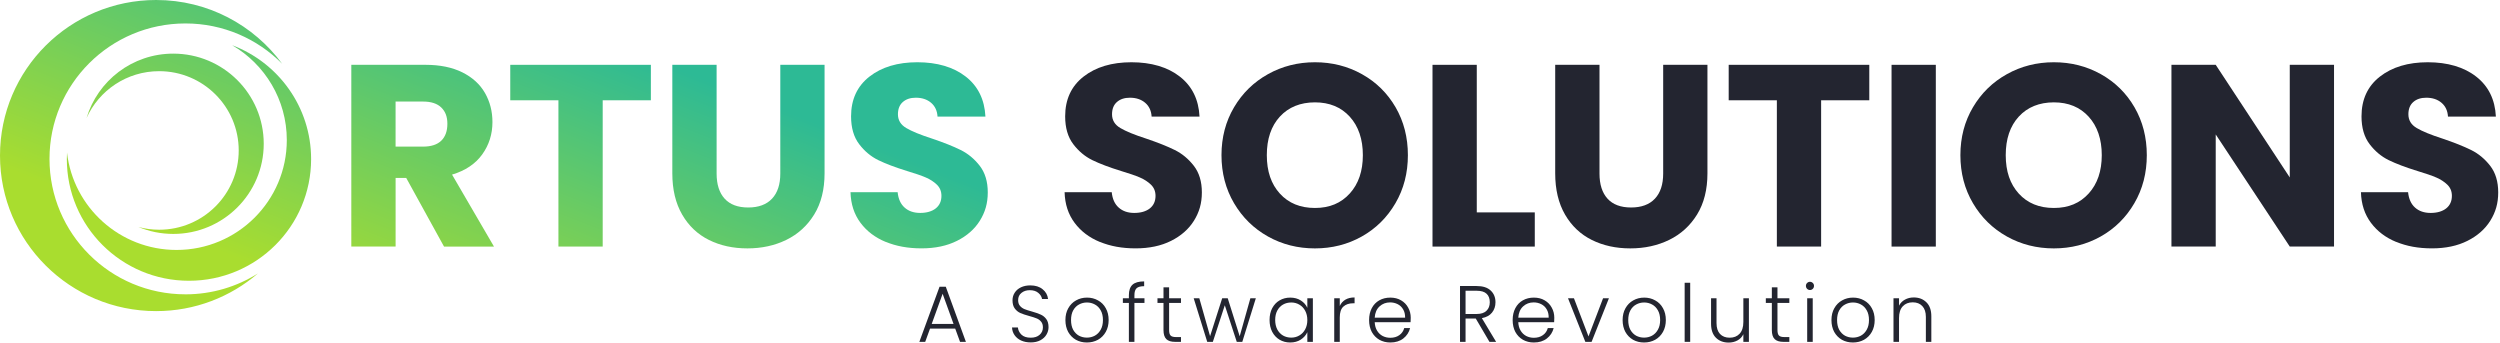
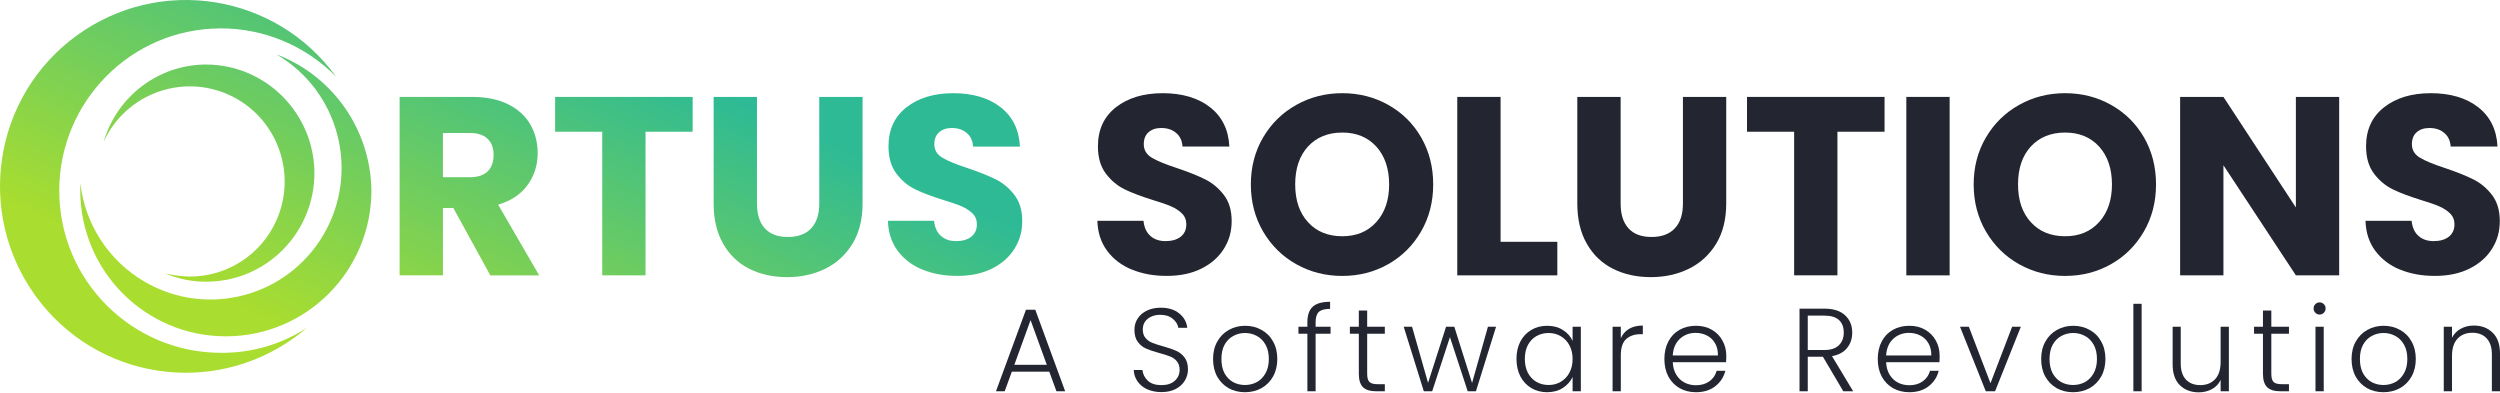
- <svg xmlns="http://www.w3.org/2000/svg" width="1299" height="178" viewBox="0 0 1299 178" fill="none">
-   <path d="M96.347 152.93C57.339 152.93 25.719 121.424 25.719 82.557C25.719 43.69 57.339 12.184 96.347 12.184C116.02 12.184 133.804 20.203 146.611 33.14C131.858 13.057 108.029 0 81.128 0C36.323 0 0 36.184 0 80.826C0 125.469 36.323 161.653 81.12 161.653C101.332 161.653 119.807 154.267 134.021 142.075C123.111 148.948 110.199 152.938 96.347 152.938" fill="url(#paint0_linear_751_3061)" />
-   <path d="M120.627 23.492C137.607 33.401 149.023 51.762 149.023 72.781C149.023 104.311 123.369 129.865 91.733 129.873C62.291 129.873 38.052 107.747 34.82 79.278C34.764 80.399 34.724 81.521 34.724 82.65C34.724 117.576 63.144 145.886 98.188 145.886C133.233 145.886 161.653 117.568 161.653 82.65C161.653 55.599 144.601 32.528 120.627 23.492Z" fill="url(#paint1_linear_751_3061)" />
-   <path d="M90.029 27.866C68.732 27.866 50.747 41.981 44.967 61.334C51.423 46.979 65.886 36.982 82.697 36.982C105.529 36.982 124.037 55.422 124.037 78.172C124.037 100.922 105.529 119.363 82.697 119.363C78.966 119.363 75.349 118.858 71.908 117.937C77.479 120.26 83.605 121.542 90.029 121.55C115.997 121.55 137.037 100.57 137.037 74.704C137.037 48.83 115.989 27.866 90.029 27.866Z" fill="url(#paint2_linear_751_3061)" />
-   <path d="M230.708 128.11L211.069 92.457H205.557V128.11H182.541V33.68H221.157C228.604 33.68 234.946 34.986 240.197 37.58C245.448 40.191 249.364 43.753 251.974 48.282C254.569 52.812 255.874 57.864 255.874 63.422C255.874 69.702 254.108 75.306 250.561 80.235C247.014 85.164 241.794 88.665 234.884 90.722L256.672 128.126H230.708V128.11ZM205.542 76.182H219.806C224.029 76.182 227.176 75.153 229.295 73.095C231.399 71.038 232.458 68.121 232.458 64.343C232.458 60.566 231.399 57.925 229.295 55.868C227.192 53.81 224.029 52.766 219.806 52.766H205.542V76.182Z" fill="url(#paint3_linear_751_3061)" />
-   <path d="M338.189 33.68V52.106H313.161V128.11H290.16V52.106H265.133V33.68H338.189Z" fill="url(#paint4_linear_751_3061)" />
-   <path d="M372.353 33.68V90.185C372.353 95.835 373.75 100.181 376.529 103.236C379.308 106.292 383.393 107.812 388.767 107.812C394.141 107.812 398.271 106.292 401.143 103.236C404.014 100.181 405.442 95.835 405.442 90.185V33.68H428.443V90.047C428.443 98.476 426.646 105.601 423.069 111.435C419.476 117.27 414.654 121.661 408.605 124.625C402.555 127.588 395.799 129.062 388.352 129.062C380.905 129.062 374.241 127.604 368.376 124.686C362.495 121.769 357.858 117.378 354.45 111.497C351.041 105.616 349.337 98.476 349.337 90.031V33.68H372.353Z" fill="url(#paint5_linear_751_3061)" />
-   <path d="M460.211 125.7C454.745 123.458 450.369 120.141 447.098 115.75C443.828 111.359 442.093 106.061 441.924 99.874H466.414C466.767 103.374 467.981 106.046 470.053 107.873C472.111 109.716 474.813 110.637 478.13 110.637C481.446 110.637 484.226 109.854 486.206 108.288C488.172 106.722 489.17 104.541 489.17 101.762C489.17 99.428 488.387 97.509 486.82 95.974C485.254 94.453 483.32 93.194 481.032 92.212C478.744 91.229 475.489 90.108 471.282 88.849C465.186 86.96 460.211 85.087 456.342 83.199C452.488 81.31 449.171 78.531 446.392 74.861C443.613 71.191 442.216 66.385 442.216 60.459C442.216 51.676 445.394 44.782 451.766 39.807C458.138 34.832 466.43 32.344 476.656 32.344C486.882 32.344 495.45 34.832 501.806 39.807C508.178 44.782 511.587 51.706 512.032 60.597H487.143C486.959 57.541 485.838 55.146 483.78 53.395C481.723 51.645 479.066 50.77 475.842 50.77C473.063 50.77 470.821 51.507 469.117 52.996C467.412 54.486 466.568 56.605 466.568 59.384C466.568 62.439 467.996 64.804 470.867 66.508C473.738 68.213 478.222 70.055 484.318 72.02C490.413 74.078 495.373 76.059 499.181 77.947C502.989 79.836 506.29 82.569 509.069 86.147C511.848 89.74 513.245 94.346 513.245 99.996C513.245 105.647 511.879 110.268 509.146 114.66C506.413 119.051 502.436 122.552 497.246 125.147C492.041 127.757 485.899 129.047 478.821 129.047C471.742 129.047 465.723 127.926 460.257 125.684L460.211 125.7Z" fill="url(#paint6_linear_751_3061)" />
-   <path d="M571.454 125.703C565.988 123.461 561.612 120.145 558.342 115.753C555.071 111.362 553.336 106.065 553.167 99.877H577.658C578.011 103.377 579.224 106.049 581.297 107.876C583.354 109.719 586.056 110.64 589.373 110.64C592.69 110.64 595.469 109.857 597.45 108.291C599.415 106.725 600.413 104.544 600.413 101.765C600.413 99.431 599.63 97.512 598.064 95.977C596.498 94.457 594.563 93.197 592.275 92.215C589.987 91.232 586.732 90.111 582.525 88.852C576.429 86.963 571.454 85.09 567.585 83.202C563.731 81.313 560.415 78.534 557.635 74.864C554.856 71.195 553.459 66.388 553.459 60.462C553.459 51.679 556.637 44.785 563.009 39.81C569.382 34.835 577.673 32.348 587.899 32.348C598.125 32.348 606.693 34.835 613.05 39.81C619.422 44.785 622.83 51.71 623.276 60.6H598.386C598.202 57.544 597.081 55.149 595.024 53.399C592.966 51.648 590.31 50.773 587.085 50.773C584.306 50.773 582.064 51.51 580.36 52.999C578.656 54.489 577.811 56.608 577.811 59.387C577.811 62.442 579.239 64.807 582.11 66.511C584.982 68.216 589.465 70.058 595.561 72.024C601.657 74.081 606.616 76.062 610.424 77.95C614.232 79.839 617.533 82.572 620.312 86.15C623.091 89.743 624.489 94.349 624.489 99.999C624.489 105.65 623.122 110.272 620.389 114.663C617.656 119.054 613.679 122.555 608.489 125.15C603.284 127.76 597.142 129.05 590.064 129.05C582.986 129.05 576.967 127.929 571.5 125.688L571.454 125.703Z" fill="#232530" />
-   <path d="M658.837 122.878C651.436 118.747 645.57 112.989 641.21 105.589C636.864 98.188 634.684 89.865 634.684 80.638C634.684 71.409 636.864 63.103 641.21 55.748C645.555 48.393 651.436 42.651 658.837 38.535C666.238 34.405 674.375 32.348 683.25 32.348C692.125 32.348 700.263 34.405 707.664 38.535C715.065 42.666 720.899 48.408 725.153 55.748C729.406 63.103 731.54 71.394 731.54 80.638C731.54 89.881 729.39 98.188 725.076 105.589C720.761 112.989 714.942 118.747 707.587 122.878C700.232 127.008 692.11 129.066 683.235 129.066C674.36 129.066 666.222 127.008 658.821 122.878H658.837ZM701.353 100.537C705.883 95.516 708.14 88.883 708.14 80.622C708.14 72.361 705.867 65.621 701.353 60.646C696.824 55.671 690.789 53.184 683.25 53.184C675.711 53.184 669.554 55.656 665.025 60.584C660.495 65.513 658.238 72.208 658.238 80.622C658.238 89.036 660.495 95.624 665.025 100.598C669.554 105.573 675.634 108.061 683.25 108.061C690.866 108.061 696.808 105.558 701.353 100.522V100.537Z" fill="#232530" />
-   <path d="M767.331 110.36H797.472V128.125H744.33V33.68H767.331V110.36Z" fill="#232530" />
-   <path d="M831.098 33.68V90.184C831.098 95.835 832.496 100.18 835.275 103.235C838.054 106.291 842.138 107.811 847.512 107.811C852.886 107.811 857.017 106.291 859.888 103.235C862.759 100.18 864.187 95.835 864.187 90.184V33.68H887.188V90.046C887.188 98.476 885.392 105.6 881.814 111.435C878.221 117.269 873.4 121.661 867.35 124.624C861.301 127.588 854.545 129.062 847.098 129.062C839.651 129.062 832.987 127.603 827.122 124.686C821.241 121.768 816.604 117.377 813.195 111.496C809.786 105.615 808.082 98.476 808.082 90.031V33.68H831.083H831.098Z" fill="#232530" />
-   <path d="M971.285 33.68V52.105H946.257V128.11H923.256V52.105H898.228V33.68H971.285Z" fill="#232530" />
-   <path d="M1005.85 33.68V128.125H982.847V33.68H1005.85Z" fill="#232530" />
-   <path d="M1042.78 122.878C1035.37 118.747 1029.51 112.989 1025.15 105.589C1020.8 98.188 1018.62 89.865 1018.62 80.638C1018.62 71.409 1020.8 63.103 1025.15 55.748C1029.49 48.393 1035.37 42.651 1042.78 38.535C1050.18 34.405 1058.31 32.348 1067.19 32.348C1076.06 32.348 1084.2 34.405 1091.6 38.535C1099 42.666 1104.84 48.408 1109.09 55.748C1113.34 63.103 1115.48 71.394 1115.48 80.638C1115.48 89.881 1113.33 98.188 1109.01 105.589C1104.7 112.989 1098.88 118.747 1091.53 122.878C1084.17 127.008 1076.05 129.066 1067.17 129.066C1058.3 129.066 1050.16 127.008 1042.76 122.878H1042.78ZM1085.29 100.537C1089.82 95.516 1092.08 88.883 1092.08 80.622C1092.08 72.361 1089.81 65.621 1085.29 60.646C1080.76 55.671 1074.73 53.184 1067.19 53.184C1059.65 53.184 1053.49 55.656 1048.96 60.584C1044.43 65.513 1042.18 72.208 1042.18 80.622C1042.18 89.036 1044.43 95.624 1048.96 100.598C1053.49 105.573 1059.57 108.061 1067.19 108.061C1074.8 108.061 1080.75 105.558 1085.29 100.522V100.537Z" fill="#232530" />
-   <path d="M1212.76 128.11H1189.76L1151.29 69.855V128.11H1128.28V33.68H1151.29L1189.76 92.196V33.68H1212.76V128.125V128.11Z" fill="#232530" />
-   <path d="M1245.04 125.703C1239.57 123.461 1235.2 120.145 1231.93 115.753C1228.66 111.362 1226.92 106.065 1226.75 99.877H1251.24C1251.6 103.377 1252.81 106.049 1254.88 107.876C1256.94 109.719 1259.64 110.64 1262.96 110.64C1266.27 110.64 1269.05 109.857 1271.03 108.291C1273 106.725 1274 104.544 1274 101.765C1274 99.431 1273.22 97.512 1271.65 95.977C1270.08 94.457 1268.15 93.197 1265.86 92.215C1263.57 91.232 1260.32 90.111 1256.11 88.852C1250.01 86.963 1245.04 85.09 1241.17 83.202C1237.32 81.313 1234 78.534 1231.22 74.864C1228.44 71.195 1227.04 66.388 1227.04 60.462C1227.04 51.679 1230.22 44.785 1236.59 39.81C1242.97 34.835 1251.26 32.348 1261.48 32.348C1271.71 32.348 1280.28 34.835 1286.63 39.81C1293.01 44.785 1296.42 51.71 1296.86 60.6H1271.97C1271.79 57.544 1270.67 55.149 1268.61 53.399C1266.55 51.648 1263.89 50.773 1260.67 50.773C1257.89 50.773 1255.65 51.51 1253.95 52.999C1252.24 54.489 1251.4 56.608 1251.4 59.387C1251.4 62.442 1252.82 64.807 1255.7 66.511C1258.57 68.216 1263.05 70.058 1269.15 72.024C1275.24 74.081 1280.2 76.062 1284.01 77.95C1287.82 79.839 1291.12 82.572 1293.9 86.15C1296.68 89.743 1298.07 94.349 1298.07 99.999C1298.07 105.65 1296.71 110.272 1293.97 114.663C1291.24 119.054 1287.26 122.555 1282.07 125.15C1276.87 127.76 1270.73 129.05 1263.65 129.05C1256.57 129.05 1250.55 127.929 1245.09 125.688L1245.04 125.703Z" fill="#232530" />
-   <path d="M496.328 170.739H483.247L480.738 177.627H477.694L488.184 148.995H491.433L501.882 177.627H498.838L496.328 170.739ZM495.465 168.332L489.788 152.647L484.111 168.332H495.465Z" fill="#232530" />
-   <path d="M535.562 177.918C533.67 177.918 531.997 177.586 530.544 176.922C529.118 176.258 527.993 175.331 527.17 174.141C526.348 172.952 525.909 171.624 525.854 170.158H528.898C529.035 171.569 529.652 172.814 530.749 173.892C531.846 174.944 533.451 175.469 535.562 175.469C537.509 175.469 539.045 174.971 540.169 173.975C541.321 172.952 541.897 171.666 541.897 170.116C541.897 168.872 541.582 167.876 540.951 167.129C540.32 166.354 539.539 165.787 538.606 165.427C537.674 165.04 536.385 164.625 534.74 164.182C532.82 163.657 531.298 163.145 530.173 162.647C529.049 162.149 528.089 161.375 527.294 160.323C526.499 159.272 526.101 157.847 526.101 156.049C526.101 154.555 526.485 153.228 527.253 152.066C528.021 150.876 529.104 149.949 530.502 149.286C531.901 148.622 533.505 148.29 535.315 148.29C537.976 148.29 540.115 148.954 541.733 150.281C543.378 151.582 544.324 153.269 544.571 155.344H541.445C541.253 154.154 540.608 153.103 539.511 152.19C538.414 151.25 536.933 150.779 535.069 150.779C533.341 150.779 531.901 151.25 530.749 152.19C529.598 153.103 529.022 154.362 529.022 155.966C529.022 157.184 529.337 158.166 529.968 158.913C530.598 159.659 531.38 160.227 532.312 160.614C533.272 161.001 534.561 161.416 536.179 161.859C538.044 162.384 539.552 162.91 540.704 163.436C541.856 163.934 542.83 164.708 543.625 165.759C544.42 166.811 544.818 168.221 544.818 169.992C544.818 171.347 544.461 172.634 543.748 173.851C543.035 175.068 541.979 176.05 540.581 176.797C539.182 177.544 537.509 177.918 535.562 177.918Z" fill="#232530" />
-   <path d="M564.739 177.959C562.627 177.959 560.721 177.489 559.021 176.548C557.348 175.58 556.018 174.224 555.03 172.482C554.071 170.711 553.591 168.65 553.591 166.299C553.591 163.947 554.084 161.9 555.072 160.157C556.059 158.387 557.403 157.031 559.103 156.091C560.803 155.123 562.709 154.638 564.821 154.638C566.932 154.638 568.838 155.123 570.539 156.091C572.266 157.031 573.61 158.387 574.57 160.157C575.557 161.9 576.051 163.947 576.051 166.299C576.051 168.623 575.557 170.67 574.57 172.44C573.583 174.211 572.225 175.58 570.498 176.548C568.77 177.489 566.85 177.959 564.739 177.959ZM564.739 175.428C566.219 175.428 567.591 175.096 568.852 174.432C570.114 173.74 571.128 172.717 571.896 171.361C572.692 169.978 573.089 168.291 573.089 166.299C573.089 164.307 572.705 162.633 571.937 161.278C571.169 159.895 570.155 158.871 568.893 158.207C567.632 157.516 566.261 157.17 564.78 157.17C563.299 157.17 561.928 157.516 560.666 158.207C559.405 158.871 558.39 159.895 557.622 161.278C556.882 162.633 556.511 164.307 556.511 166.299C556.511 168.291 556.882 169.978 557.622 171.361C558.39 172.717 559.391 173.74 560.625 174.432C561.886 175.096 563.258 175.428 564.739 175.428Z" fill="#232530" />
-   <path d="M594.669 157.419H589.445V177.627H586.565V157.419H583.439V154.97H586.565V153.394C586.565 150.932 587.182 149.12 588.417 147.958C589.678 146.796 591.707 146.215 594.505 146.215V148.705C592.64 148.705 591.323 149.064 590.556 149.783C589.815 150.503 589.445 151.706 589.445 153.394V154.97H594.669V157.419Z" fill="#232530" />
-   <path d="M607.47 157.419V171.486C607.47 172.869 607.731 173.823 608.252 174.349C608.773 174.875 609.692 175.137 611.008 175.137H613.641V177.627H610.556C608.526 177.627 607.018 177.157 606.031 176.216C605.043 175.248 604.55 173.671 604.55 171.486V157.419H601.424V154.97H604.55V149.286H607.47V154.97H613.641V157.419H607.47Z" fill="#232530" />
-   <path d="M652.533 154.97L645.498 177.627H642.619L636.407 158.622L630.196 177.627H627.275L620.241 154.97H623.162L628.756 174.681L635.05 154.97H637.929L644.141 174.722L649.694 154.97H652.533Z" fill="#232530" />
-   <path d="M659.667 166.257C659.667 163.934 660.119 161.9 661.024 160.157C661.957 158.387 663.232 157.031 664.85 156.091C666.496 155.123 668.347 154.638 670.403 154.638C672.543 154.638 674.38 155.136 675.916 156.132C677.479 157.128 678.603 158.401 679.289 159.95V154.97H682.168V177.627H679.289V172.606C678.576 174.155 677.438 175.442 675.875 176.465C674.339 177.461 672.501 177.959 670.362 177.959C668.333 177.959 666.496 177.475 664.85 176.507C663.232 175.538 661.957 174.169 661.024 172.399C660.119 170.628 659.667 168.581 659.667 166.257ZM679.289 166.299C679.289 164.473 678.919 162.868 678.178 161.485C677.438 160.102 676.423 159.037 675.134 158.29C673.873 157.543 672.474 157.17 670.938 157.17C669.348 157.17 667.922 157.529 666.66 158.249C665.399 158.968 664.398 160.019 663.657 161.402C662.944 162.758 662.588 164.376 662.588 166.257C662.588 168.111 662.944 169.743 663.657 171.154C664.398 172.537 665.399 173.602 666.66 174.349C667.922 175.068 669.348 175.428 670.938 175.428C672.474 175.428 673.873 175.054 675.134 174.307C676.423 173.561 677.438 172.495 678.178 171.112C678.919 169.729 679.289 168.125 679.289 166.299Z" fill="#232530" />
-   <path d="M696.147 158.996C696.777 157.585 697.737 156.492 699.026 155.717C700.342 154.943 701.947 154.555 703.839 154.555V157.585H703.057C700.973 157.585 699.3 158.152 698.039 159.286C696.777 160.42 696.147 162.315 696.147 164.971V177.627H693.267V154.97H696.147V158.996Z" fill="#232530" />
-   <path d="M733.017 165.137C733.017 166.133 732.989 166.894 732.935 167.419H714.3C714.382 169.134 714.794 170.6 715.534 171.818C716.275 173.035 717.248 173.962 718.455 174.598C719.661 175.207 720.978 175.511 722.404 175.511C724.269 175.511 725.832 175.054 727.093 174.141C728.382 173.229 729.232 171.998 729.644 170.448H732.688C732.139 172.661 730.96 174.473 729.15 175.884C727.368 177.267 725.119 177.959 722.404 177.959C720.292 177.959 718.4 177.489 716.727 176.548C715.054 175.58 713.738 174.224 712.778 172.482C711.846 170.711 711.379 168.65 711.379 166.299C711.379 163.947 711.846 161.886 712.778 160.116C713.71 158.345 715.013 156.99 716.686 156.049C718.359 155.109 720.265 154.638 722.404 154.638C724.543 154.638 726.408 155.109 727.998 156.049C729.616 156.99 730.85 158.262 731.701 159.867C732.578 161.444 733.017 163.2 733.017 165.137ZM730.096 165.054C730.124 163.366 729.781 161.928 729.068 160.738C728.382 159.549 727.436 158.65 726.229 158.041C725.023 157.433 723.706 157.128 722.28 157.128C720.141 157.128 718.318 157.82 716.809 159.203C715.301 160.586 714.465 162.536 714.3 165.054H730.096Z" fill="#232530" />
-   <path d="M773.926 177.627L766.809 165.51H761.503V177.627H758.623V148.622H767.262C770.471 148.622 772.898 149.396 774.543 150.945C776.216 152.495 777.052 154.528 777.052 157.045C777.052 159.148 776.449 160.946 775.242 162.44C774.063 163.906 772.308 164.86 769.977 165.303L777.381 177.627H773.926ZM761.503 163.145H767.303C769.552 163.145 771.238 162.592 772.363 161.485C773.515 160.379 774.091 158.899 774.091 157.045C774.091 155.136 773.542 153.67 772.445 152.647C771.348 151.595 769.62 151.07 767.262 151.07H761.503V163.145Z" fill="#232530" />
-   <path d="M807.613 165.137C807.613 166.133 807.585 166.894 807.531 167.419H788.896C788.978 169.134 789.39 170.6 790.13 171.818C790.87 173.035 791.844 173.962 793.051 174.598C794.257 175.207 795.574 175.511 797 175.511C798.865 175.511 800.428 175.054 801.689 174.141C802.978 173.229 803.828 171.998 804.24 170.448H807.284C806.735 172.661 805.556 174.473 803.746 175.884C801.963 177.267 799.715 177.959 797 177.959C794.888 177.959 792.996 177.489 791.323 176.548C789.65 175.58 788.334 174.224 787.374 172.482C786.442 170.711 785.975 168.65 785.975 166.299C785.975 163.947 786.442 161.886 787.374 160.116C788.306 158.345 789.609 156.99 791.282 156.049C792.955 155.109 794.861 154.638 797 154.638C799.139 154.638 801.004 155.109 802.594 156.049C804.212 156.99 805.446 158.262 806.297 159.867C807.174 161.444 807.613 163.2 807.613 165.137ZM804.692 165.054C804.72 163.366 804.377 161.928 803.664 160.738C802.978 159.549 802.032 158.65 800.825 158.041C799.619 157.433 798.302 157.128 796.876 157.128C794.737 157.128 792.914 157.82 791.405 159.203C789.897 160.586 789.061 162.536 788.896 165.054H804.692Z" fill="#232530" />
-   <path d="M825.386 174.805L832.956 154.97H836L826.991 177.627H823.741L814.732 154.97H817.817L825.386 174.805Z" fill="#232530" />
-   <path d="M854.259 177.959C852.147 177.959 850.241 177.489 848.541 176.548C846.868 175.58 845.538 174.224 844.551 172.482C843.591 170.711 843.111 168.65 843.111 166.299C843.111 163.947 843.605 161.9 844.592 160.157C845.579 158.387 846.923 157.031 848.623 156.091C850.323 155.123 852.229 154.638 854.341 154.638C856.453 154.638 858.359 155.123 860.059 156.091C861.787 157.031 863.13 158.387 864.09 160.157C865.078 161.9 865.571 163.947 865.571 166.299C865.571 168.623 865.078 170.67 864.09 172.44C863.103 174.211 861.746 175.58 860.018 176.548C858.29 177.489 856.37 177.959 854.259 177.959ZM854.259 175.428C855.74 175.428 857.111 175.096 858.372 174.432C859.634 173.74 860.649 172.717 861.416 171.361C862.212 169.978 862.609 168.291 862.609 166.299C862.609 164.307 862.225 162.633 861.458 161.278C860.69 159.895 859.675 158.871 858.414 158.207C857.152 157.516 855.781 157.17 854.3 157.17C852.819 157.17 851.448 157.516 850.186 158.207C848.925 158.871 847.91 159.895 847.142 161.278C846.402 162.633 846.032 164.307 846.032 166.299C846.032 168.291 846.402 169.978 847.142 171.361C847.91 172.717 848.911 173.74 850.145 174.432C851.407 175.096 852.778 175.428 854.259 175.428Z" fill="#232530" />
-   <path d="M878.225 146.92V177.627H875.345V146.92H878.225Z" fill="#232530" />
-   <path d="M908.728 154.97V177.627H905.848V173.644C905.19 175.054 904.175 176.133 902.804 176.88C901.433 177.627 899.897 178.001 898.197 178.001C895.509 178.001 893.315 177.171 891.615 175.511C889.915 173.823 889.065 171.389 889.065 168.208V154.97H891.903V167.876C891.903 170.338 892.506 172.219 893.713 173.519C894.947 174.819 896.62 175.469 898.732 175.469C900.898 175.469 902.626 174.778 903.915 173.395C905.204 172.011 905.848 169.978 905.848 167.295V154.97H908.728Z" fill="#232530" />
-   <path d="M923.57 157.419V171.486C923.57 172.869 923.831 173.823 924.352 174.349C924.873 174.875 925.791 175.137 927.108 175.137H929.74V177.627H926.655C924.626 177.627 923.118 177.157 922.13 176.216C921.143 175.248 920.649 173.671 920.649 171.486V157.419H917.523V154.97H920.649V149.286H923.57V154.97H929.74V157.419H923.57Z" fill="#232530" />
-   <path d="M940.454 150.696C939.878 150.696 939.385 150.489 938.973 150.074C938.562 149.659 938.356 149.147 938.356 148.539C938.356 147.93 938.562 147.432 938.973 147.045C939.385 146.63 939.878 146.422 940.454 146.422C941.03 146.422 941.524 146.63 941.935 147.045C942.346 147.432 942.552 147.93 942.552 148.539C942.552 149.147 942.346 149.659 941.935 150.074C941.524 150.489 941.03 150.696 940.454 150.696ZM941.894 154.97V177.627H939.014V154.97H941.894Z" fill="#232530" />
-   <path d="M962.771 177.959C960.659 177.959 958.753 177.489 957.053 176.548C955.38 175.58 954.05 174.224 953.063 172.482C952.103 170.711 951.623 168.65 951.623 166.299C951.623 163.947 952.117 161.9 953.104 160.157C954.091 158.387 955.435 157.031 957.135 156.091C958.836 155.123 960.742 154.638 962.853 154.638C964.965 154.638 966.871 155.123 968.571 156.091C970.299 157.031 971.643 158.387 972.603 160.157C973.59 161.9 974.083 163.947 974.083 166.299C974.083 168.623 973.59 170.67 972.603 172.44C971.615 174.211 970.258 175.58 968.53 176.548C966.802 177.489 964.883 177.959 962.771 177.959ZM962.771 175.428C964.252 175.428 965.623 175.096 966.885 174.432C968.146 173.74 969.161 172.717 969.929 171.361C970.724 169.978 971.122 168.291 971.122 166.299C971.122 164.307 970.738 162.633 969.97 161.278C969.202 159.895 968.187 158.871 966.926 158.207C965.664 157.516 964.293 157.17 962.812 157.17C961.331 157.17 959.96 157.516 958.699 158.207C957.437 158.871 956.422 159.895 955.654 161.278C954.914 162.633 954.544 164.307 954.544 166.299C954.544 168.291 954.914 169.978 955.654 171.361C956.422 172.717 957.423 173.74 958.657 174.432C959.919 175.096 961.29 175.428 962.771 175.428Z" fill="#232530" />
-   <path d="M994.388 154.555C997.076 154.555 999.27 155.399 1000.97 157.087C1002.67 158.747 1003.52 161.167 1003.52 164.348V177.627H1000.68V164.68C1000.68 162.218 1000.06 160.337 998.831 159.037C997.624 157.737 995.965 157.087 993.853 157.087C991.687 157.087 989.959 157.778 988.67 159.162C987.381 160.545 986.737 162.578 986.737 165.261V177.627H983.857V154.97H986.737V158.83C987.45 157.446 988.478 156.395 989.822 155.676C991.166 154.929 992.688 154.555 994.388 154.555Z" fill="#232530" />
+ <svg xmlns="http://www.w3.org/2000/svg" width="1298" height="204" viewBox="0 0 1298 204" fill="none">
+   <path d="M587.636 139.963C582.292 137.764 578.015 134.51 574.818 130.203C571.621 125.895 569.925 120.698 569.76 114.628H593.699C594.044 118.062 595.23 120.683 597.256 122.475C599.267 124.283 601.909 125.187 605.151 125.187C608.393 125.187 611.109 124.419 613.045 122.882C614.966 121.346 615.942 119.207 615.942 116.481C615.942 114.191 615.176 112.308 613.646 110.802C612.115 109.311 610.224 108.076 607.987 107.112C605.751 106.148 602.569 105.048 598.457 103.813C592.498 101.96 587.636 100.123 583.853 98.27C580.086 96.417 576.844 93.691 574.128 90.091C571.411 86.491 570.045 81.776 570.045 75.962C570.045 67.347 573.152 60.584 579.381 55.703C585.609 50.823 593.714 48.383 603.71 48.383C613.706 48.383 622.08 50.823 628.294 55.703C634.523 60.584 637.855 67.377 638.29 76.098H613.961C613.781 73.1 612.685 70.751 610.674 69.034C608.663 67.316 606.066 66.458 602.914 66.458C600.198 66.458 598.007 67.181 596.341 68.642C594.675 70.103 593.849 72.182 593.849 74.908C593.849 77.905 595.245 80.225 598.052 81.897C600.858 83.569 605.241 85.376 611.199 87.304C617.158 89.323 622.005 91.266 625.728 93.119C629.45 94.971 632.677 97.652 635.393 101.162C638.11 104.687 639.475 109.205 639.475 114.748C639.475 120.291 638.14 124.825 635.468 129.133C632.797 133.441 628.909 136.875 623.836 139.421C618.749 141.981 612.745 143.247 605.826 143.247C598.907 143.247 593.024 142.147 587.681 139.948L587.636 139.963Z" fill="#232530" />
+   <path d="M673.049 137.192C665.815 133.14 660.082 127.491 655.819 120.231C651.572 112.971 649.44 104.807 649.44 95.754C649.44 86.702 651.572 78.553 655.819 71.338C660.067 64.123 665.815 58.49 673.049 54.453C680.283 50.401 688.238 48.383 696.913 48.383C705.588 48.383 713.542 50.401 720.777 54.453C728.011 58.505 733.714 64.138 737.871 71.338C742.029 78.553 744.115 86.687 744.115 95.754C744.115 104.822 742.014 112.971 737.796 120.231C733.579 127.491 727.891 133.14 720.702 137.192C713.512 141.243 705.573 143.262 696.898 143.262C688.223 143.262 680.268 141.243 673.034 137.192H673.049ZM714.608 115.276C719.036 110.35 721.242 103.843 721.242 95.739C721.242 87.636 719.021 81.023 714.608 76.143C710.181 71.263 704.282 68.823 696.913 68.823C689.544 68.823 683.525 71.248 679.098 76.083C674.67 80.918 672.464 87.485 672.464 95.739C672.464 103.994 674.67 110.456 679.098 115.336C683.525 120.216 689.469 122.656 696.913 122.656C704.357 122.656 710.166 120.201 714.608 115.26V115.276Z" fill="#232530" />
+   <path d="M779.101 125.539H808.563V142.966H756.618V50.316H779.101V125.539Z" fill="#232530" />
+   <path d="M841.432 50.316V105.747C841.432 111.29 842.798 115.552 845.514 118.55C848.231 121.547 852.223 123.038 857.476 123.038C862.729 123.038 866.767 121.547 869.573 118.55C872.38 115.552 873.776 111.29 873.776 105.747V50.316H896.259V105.611C896.259 113.88 894.503 120.869 891.006 126.593C887.494 132.317 882.781 136.625 876.868 139.532C870.954 142.439 864.35 143.885 857.071 143.885C849.792 143.885 843.278 142.454 837.545 139.592C831.796 136.73 827.264 132.422 823.932 126.653C820.6 120.884 818.934 113.88 818.934 105.596V50.316H841.417H841.432Z" fill="#232530" />
+   <path d="M978.461 50.316V68.391H953.996V142.951H931.513V68.391H907.049V50.316H978.461Z" fill="#232530" />
+   <path d="M1012.25 50.316V142.966H989.763V50.316H1012.25Z" fill="#232530" />
+   <path d="M1048.34 137.192C1041.11 133.14 1035.37 127.491 1031.11 120.231C1026.86 112.971 1024.73 104.807 1024.73 95.754C1024.73 86.702 1026.86 78.553 1031.11 71.338C1035.36 64.123 1041.11 58.49 1048.34 54.453C1055.58 50.401 1063.53 48.383 1072.2 48.383C1080.88 48.383 1088.83 50.401 1096.07 54.453C1103.3 58.505 1109.01 64.138 1113.16 71.338C1117.32 78.553 1119.41 86.687 1119.41 95.754C1119.41 104.822 1117.31 112.971 1113.09 120.231C1108.87 127.491 1103.18 133.14 1095.99 137.192C1088.8 141.243 1080.86 143.262 1072.19 143.262C1063.51 143.262 1055.56 141.243 1048.33 137.192H1048.34ZM1089.9 115.276C1094.33 110.35 1096.53 103.843 1096.53 95.739C1096.53 87.636 1094.31 81.023 1089.9 76.143C1085.47 71.263 1079.57 68.823 1072.2 68.823C1064.84 68.823 1058.82 71.248 1054.39 76.083C1049.96 80.918 1047.76 87.485 1047.76 95.739C1047.76 103.994 1049.96 110.456 1054.39 115.336C1058.82 120.216 1064.76 122.656 1072.2 122.656C1079.65 122.656 1085.46 120.201 1089.9 115.26V115.276Z" fill="#232530" />
+   <path d="M1214.5 142.951H1192.02L1154.41 85.804V142.951H1131.92V50.316H1154.41L1192.02 107.72V50.316H1214.5V142.966V142.951Z" fill="#232530" />
+   <path d="M1246.05 139.963C1240.71 137.764 1236.43 134.51 1233.23 130.203C1230.04 125.895 1228.34 120.698 1228.17 114.628H1252.11C1252.46 118.062 1253.64 120.683 1255.67 122.475C1257.68 124.283 1260.32 125.187 1263.57 125.187C1266.81 125.187 1269.52 124.419 1271.46 122.882C1273.38 121.346 1274.36 119.207 1274.36 116.481C1274.36 114.191 1273.59 112.308 1272.06 110.802C1270.53 109.311 1268.64 108.076 1266.4 107.112C1264.17 106.148 1260.98 105.048 1256.87 103.813C1250.91 101.96 1246.05 100.123 1242.27 98.27C1238.5 96.417 1235.26 93.691 1232.54 90.091C1229.83 86.491 1228.46 81.776 1228.46 75.962C1228.46 67.347 1231.57 60.584 1237.8 55.703C1244.02 50.823 1252.13 48.383 1262.12 48.383C1272.12 48.383 1280.5 50.823 1286.71 55.703C1292.94 60.584 1296.27 67.377 1296.7 76.098H1272.38C1272.2 73.1 1271.1 70.751 1269.09 69.034C1267.08 67.316 1264.48 66.458 1261.33 66.458C1258.61 66.458 1256.42 67.181 1254.76 68.642C1253.09 70.103 1252.26 72.182 1252.26 74.908C1252.26 77.905 1253.66 80.225 1256.47 81.897C1259.27 83.569 1263.66 85.376 1269.61 87.304C1275.57 89.323 1280.42 91.266 1284.14 93.119C1287.86 94.971 1291.09 97.652 1293.81 101.162C1296.52 104.687 1297.89 109.205 1297.89 114.748C1297.89 120.291 1296.55 124.825 1293.88 129.133C1291.21 133.441 1287.32 136.875 1282.25 139.421C1277.16 141.981 1271.16 143.247 1264.24 143.247C1257.32 143.247 1251.44 142.147 1246.1 139.948L1246.05 139.963Z" fill="#232530" />
+   <path d="M254.563 142.955L235.367 107.98H229.979V142.955H207.481V50.32H245.228C252.507 50.32 258.705 51.6 263.838 54.146C268.971 56.707 272.799 60.201 275.35 64.645C277.887 69.088 279.162 74.044 279.162 79.496C279.162 85.657 277.436 91.155 273.969 95.99C270.502 100.825 265.399 104.259 258.645 106.278L279.943 142.97H254.563V142.955ZM229.964 92.013H243.907C248.034 92.013 251.111 91.004 253.182 88.986C255.238 86.967 256.274 84.106 256.274 80.4C256.274 76.695 255.238 74.104 253.182 72.086C251.126 70.067 248.034 69.043 243.907 69.043H229.964V92.013Z" fill="url(#paint0_linear_835_526)" />
+   <path d="M359.624 50.32V68.395H335.16V142.955H312.677V68.395H288.212V50.32H359.624Z" fill="url(#paint1_linear_835_526)" />
+   <path d="M393.018 50.32V105.75C393.018 111.293 394.384 115.556 397.1 118.554C399.817 121.551 403.809 123.042 409.062 123.042C414.315 123.042 418.353 121.551 421.159 118.554C423.966 115.556 425.362 111.293 425.362 105.75V50.32H447.845V105.615C447.845 113.884 446.089 120.873 442.592 126.597C439.08 132.321 434.367 136.629 428.453 139.536C422.54 142.443 415.936 143.889 408.657 143.889C401.378 143.889 394.864 142.458 389.131 139.596C383.382 136.734 378.85 132.426 375.518 126.657C372.186 120.888 370.52 113.884 370.52 105.6V50.32H393.018Z" fill="url(#paint2_linear_835_526)" />
+   <path d="M478.898 139.965C473.554 137.766 469.277 134.512 466.08 130.205C462.883 125.897 461.187 120.7 461.022 114.63H484.961C485.306 118.064 486.492 120.685 488.518 122.477C490.529 124.285 493.171 125.189 496.413 125.189C499.655 125.189 502.371 124.421 504.307 122.884C506.228 121.348 507.204 119.209 507.204 116.483C507.204 114.193 506.438 112.31 504.908 110.804C503.377 109.313 501.486 108.078 499.249 107.114C497.013 106.15 493.831 105.05 489.719 103.815C483.76 101.962 478.898 100.125 475.115 98.272C471.348 96.419 468.106 93.693 465.39 90.093C462.673 86.493 461.307 81.778 461.307 75.964C461.307 67.349 464.414 60.586 470.643 55.705C476.871 50.825 484.976 48.385 494.972 48.385C504.968 48.385 513.342 50.825 519.556 55.705C525.785 60.586 529.117 67.379 529.552 76.1H505.223C505.043 73.103 503.947 70.753 501.936 69.036C499.925 67.318 497.328 66.46 494.176 66.46C491.46 66.46 489.269 67.183 487.603 68.644C485.937 70.105 485.111 72.184 485.111 74.91C485.111 77.907 486.507 80.227 489.314 81.899C492.12 83.571 496.503 85.378 502.461 87.306C508.42 89.325 513.267 91.268 516.99 93.121C520.712 94.973 523.939 97.654 526.655 101.164C529.372 104.689 530.737 109.207 530.737 114.75C530.737 120.293 529.402 124.827 526.73 129.135C524.059 133.443 520.171 136.877 515.099 139.423C510.011 141.983 504.007 143.249 497.088 143.249C490.169 143.249 484.286 142.149 478.943 139.95L478.898 139.965Z" fill="url(#paint3_linear_835_526)" />
+   <path d="M114.968 183.183C68.606 183.271 30.855 145.689 30.767 99.195C30.68 52.702 68.148 14.836 114.51 14.749C137.054 14.661 158.671 23.759 174.521 39.832C143.191 -3.359 82.897 -12.915 39.739 18.51C-3.419 49.936 -12.848 110.403 18.482 153.682C49.823 196.961 110.106 206.43 153.264 175.004C155.368 173.441 157.483 171.789 159.401 170.138C146.211 178.777 130.72 183.282 114.968 183.183Z" fill="url(#paint4_linear_835_526)" />
+   <path d="M143.552 28.253C176.081 47.279 186.982 89.081 168.101 121.611C149.133 154.229 107.447 165.163 75.016 146.236C56.419 135.389 44.046 116.275 41.669 94.865V98.813C41.669 140.714 75.474 174.621 117.258 174.621C159.042 174.621 192.847 140.714 192.847 98.813C192.389 67.387 172.876 39.362 143.552 28.242V28.253Z" fill="url(#paint5_linear_835_526)" />
+   <path d="M107.36 33.49C82.527 33.403 60.725 49.848 53.759 73.74C65.031 48.93 94.257 37.995 118.991 49.302C143.726 60.608 154.627 89.923 143.367 114.733C135.398 132.382 117.803 143.589 98.563 143.589C94.257 143.502 89.951 142.944 85.732 141.938C92.6 144.88 99.936 146.345 107.447 146.257C138.505 146.072 163.425 120.616 163.25 89.464C162.88 58.683 138.058 33.775 107.36 33.501V33.49Z" fill="url(#paint6_linear_835_526)" />
+   <path d="M544.785 192.958H525.358L521.631 203.145H517.111L532.689 160.799H537.515L553.032 203.145H548.511L544.785 192.958ZM543.502 189.398L535.071 166.2L526.641 189.398H543.502Z" fill="#232530" />
+   <path d="M603.049 203.575C600.239 203.575 597.755 203.084 595.596 202.102C593.479 201.12 591.809 199.75 590.587 197.99C589.365 196.231 588.714 194.267 588.632 192.099H593.153C593.357 194.185 594.273 196.026 595.902 197.622C597.531 199.177 599.913 199.954 603.049 199.954C605.941 199.954 608.222 199.218 609.891 197.745C611.602 196.231 612.457 194.328 612.457 192.037C612.457 190.196 611.989 188.723 611.052 187.619C610.115 186.473 608.955 185.634 607.57 185.102C606.185 184.53 604.271 183.916 601.828 183.261C598.977 182.484 596.716 181.727 595.047 180.99C593.377 180.254 591.951 179.108 590.77 177.554C589.589 175.999 588.999 173.892 588.999 171.232C588.999 169.023 589.569 167.059 590.709 165.341C591.85 163.582 593.458 162.211 595.535 161.229C597.612 160.247 599.995 159.756 602.683 159.756C606.633 159.756 609.81 160.738 612.213 162.702C614.657 164.625 616.062 167.121 616.428 170.189H611.785C611.5 168.43 610.543 166.875 608.914 165.525C607.285 164.134 605.086 163.438 602.316 163.438C599.751 163.438 597.612 164.134 595.902 165.525C594.191 166.875 593.336 168.737 593.336 171.11C593.336 172.91 593.805 174.362 594.741 175.467C595.678 176.572 596.839 177.41 598.223 177.983C599.649 178.556 601.563 179.17 603.966 179.824C606.735 180.602 608.975 181.379 610.686 182.157C612.396 182.893 613.842 184.039 615.023 185.593C616.204 187.148 616.795 189.235 616.795 191.853C616.795 193.858 616.265 195.76 615.206 197.561C614.147 199.361 612.579 200.813 610.502 201.918C608.425 203.023 605.941 203.575 603.049 203.575Z" fill="#232530" />
+   <path d="M646.378 203.636C643.242 203.636 640.412 202.941 637.887 201.55C635.403 200.118 633.427 198.113 631.961 195.535C630.536 192.917 629.823 189.869 629.823 186.391C629.823 182.913 630.556 179.886 632.022 177.308C633.488 174.69 635.484 172.685 638.009 171.294C640.534 169.862 643.365 169.146 646.501 169.146C649.636 169.146 652.467 169.862 654.992 171.294C657.558 172.685 659.553 174.69 660.979 177.308C662.445 179.886 663.178 182.913 663.178 186.391C663.178 189.828 662.445 192.856 660.979 195.474C659.513 198.093 657.497 200.118 654.931 201.55C652.365 202.941 649.514 203.636 646.378 203.636ZM646.378 199.893C648.578 199.893 650.614 199.402 652.487 198.42C654.361 197.397 655.868 195.883 657.008 193.878C658.189 191.833 658.78 189.337 658.78 186.391C658.78 183.445 658.209 180.97 657.069 178.965C655.929 176.92 654.422 175.406 652.548 174.424C650.675 173.401 648.639 172.889 646.439 172.889C644.24 172.889 642.204 173.401 640.33 174.424C638.457 175.406 636.95 176.92 635.81 178.965C634.71 180.97 634.16 183.445 634.16 186.391C634.16 189.337 634.71 191.833 635.81 193.878C636.95 195.883 638.437 197.397 640.269 198.42C642.143 199.402 644.179 199.893 646.378 199.893Z" fill="#232530" />
+   <path d="M690.827 173.258H683.069V203.145H678.793V173.258H674.15V169.637H678.793V167.305C678.793 163.663 679.709 160.983 681.542 159.265C683.415 157.547 686.429 156.688 690.583 156.688V160.37C687.814 160.37 685.859 160.902 684.718 161.965C683.619 163.029 683.069 164.809 683.069 167.305V169.637H690.827V173.258Z" fill="#232530" />
+   <path d="M709.838 173.258V194.063C709.838 196.108 710.225 197.52 710.999 198.297C711.773 199.075 713.137 199.463 715.092 199.463H719.002V203.145H714.42C711.406 203.145 709.166 202.45 707.7 201.059C706.234 199.627 705.501 197.295 705.501 194.063V173.258H700.858V169.637H705.501V161.229H709.838V169.637H719.002V173.258H709.838Z" fill="#232530" />
+   <path d="M776.759 169.637L766.312 203.145H762.036L752.812 175.037L743.587 203.145H739.25L728.803 169.637H733.141L741.449 198.788L750.796 169.637H755.072L764.297 198.849L772.544 169.637H776.759Z" fill="#232530" />
+   <path d="M787.354 186.33C787.354 182.893 788.026 179.886 789.37 177.308C790.754 174.69 792.648 172.685 795.051 171.294C797.495 169.862 800.244 169.146 803.298 169.146C806.475 169.146 809.203 169.882 811.484 171.355C813.806 172.828 815.475 174.71 816.493 177.001V169.637H820.77V203.145H816.493V195.72C815.435 198.011 813.744 199.913 811.423 201.427C809.142 202.9 806.414 203.636 803.237 203.636C800.223 203.636 797.495 202.92 795.051 201.488C792.648 200.056 790.754 198.031 789.37 195.413C788.026 192.794 787.354 189.767 787.354 186.33ZM816.493 186.391C816.493 183.691 815.944 181.318 814.844 179.272C813.744 177.226 812.238 175.651 810.323 174.547C808.45 173.442 806.373 172.889 804.092 172.889C801.73 172.889 799.612 173.421 797.739 174.485C795.865 175.549 794.379 177.104 793.279 179.149C792.22 181.154 791.691 183.548 791.691 186.33C791.691 189.071 792.22 191.485 793.279 193.572C794.379 195.617 795.865 197.192 797.739 198.297C799.612 199.361 801.73 199.893 804.092 199.893C806.373 199.893 808.45 199.34 810.323 198.236C812.238 197.131 813.744 195.556 814.844 193.51C815.944 191.464 816.493 189.091 816.493 186.391Z" fill="#232530" />
+   <path d="M841.528 175.59C842.465 173.503 843.891 171.887 845.805 170.741C847.76 169.596 850.142 169.023 852.952 169.023V173.503H851.791C848.696 173.503 846.212 174.342 844.338 176.019C842.465 177.697 841.528 180.5 841.528 184.427V203.145H837.252V169.637H841.528V175.59Z" fill="#232530" />
+   <path d="M896.283 184.673C896.283 186.146 896.243 187.271 896.161 188.048H868.488C868.61 190.585 869.221 192.753 870.32 194.554C871.42 196.354 872.866 197.724 874.658 198.665C876.45 199.565 878.404 200.016 880.522 200.016C883.292 200.016 885.613 199.34 887.487 197.99C889.401 196.64 890.663 194.819 891.274 192.528H895.795C894.98 195.801 893.229 198.481 890.541 200.568C887.894 202.614 884.554 203.636 880.522 203.636C877.386 203.636 874.576 202.941 872.092 201.55C869.608 200.118 867.653 198.113 866.227 195.535C864.843 192.917 864.15 189.869 864.15 186.391C864.15 182.913 864.843 179.865 866.227 177.247C867.612 174.628 869.546 172.624 872.031 171.232C874.515 169.841 877.346 169.146 880.522 169.146C883.699 169.146 886.468 169.841 888.83 171.232C891.233 172.624 893.066 174.506 894.329 176.879C895.632 179.211 896.283 181.809 896.283 184.673ZM891.946 184.55C891.987 182.054 891.478 179.927 890.419 178.167C889.401 176.408 887.996 175.078 886.204 174.178C884.412 173.278 882.457 172.828 880.339 172.828C877.162 172.828 874.454 173.851 872.214 175.897C869.974 177.942 868.732 180.827 868.488 184.55H891.946Z" fill="#232530" />
+   <path d="M957.036 203.145L946.468 185.225H938.587V203.145H934.311V160.247H947.14C951.905 160.247 955.509 161.393 957.953 163.684C960.437 165.975 961.679 168.982 961.679 172.705C961.679 175.815 960.783 178.474 958.991 180.684C957.24 182.852 954.633 184.264 951.172 184.918L962.168 203.145H957.036ZM938.587 181.727H947.201C950.54 181.727 953.045 180.909 954.715 179.272C956.425 177.636 957.281 175.447 957.281 172.705C957.281 169.882 956.466 167.714 954.837 166.2C953.208 164.645 950.642 163.868 947.14 163.868H938.587V181.727Z" fill="#232530" />
+   <path d="M1007.06 184.673C1007.06 186.146 1007.02 187.271 1006.94 188.048H979.268C979.39 190.585 980.001 192.753 981.1 194.554C982.2 196.354 983.646 197.724 985.438 198.665C987.23 199.565 989.185 200.016 991.302 200.016C994.072 200.016 996.393 199.34 998.267 197.99C1000.18 196.64 1001.44 194.819 1002.05 192.528H1006.57C1005.76 195.801 1004.01 198.481 1001.32 200.568C998.674 202.614 995.334 203.636 991.302 203.636C988.167 203.636 985.356 202.941 982.872 201.55C980.388 200.118 978.433 198.113 977.007 195.535C975.623 192.917 974.93 189.869 974.93 186.391C974.93 182.913 975.623 179.865 977.007 177.247C978.392 174.628 980.327 172.624 982.811 171.232C985.295 169.841 988.126 169.146 991.302 169.146C994.479 169.146 997.249 169.841 999.611 171.232C1002.01 172.624 1003.85 174.506 1005.11 176.879C1006.41 179.211 1007.06 181.809 1007.06 184.673ZM1002.73 184.55C1002.77 182.054 1002.26 179.927 1001.2 178.167C1000.18 176.408 998.776 175.078 996.984 174.178C995.192 173.278 993.237 172.828 991.119 172.828C987.943 172.828 985.234 173.851 982.994 175.897C980.754 177.942 979.512 180.827 979.268 184.55H1002.73Z" fill="#232530" />
+   <path d="M1033.46 198.972L1044.7 169.637H1049.22L1035.84 203.145H1031.02L1017.64 169.637H1022.22L1033.46 198.972Z" fill="#232530" />
+   <path d="M1076.34 203.636C1073.2 203.636 1070.37 202.941 1067.84 201.55C1065.36 200.118 1063.39 198.113 1061.92 195.535C1060.49 192.917 1059.78 189.869 1059.78 186.391C1059.78 182.913 1060.51 179.886 1061.98 177.308C1063.45 174.69 1065.44 172.685 1067.97 171.294C1070.49 169.862 1073.32 169.146 1076.46 169.146C1079.59 169.146 1082.42 169.862 1084.95 171.294C1087.52 172.685 1089.51 174.69 1090.94 177.308C1092.4 179.886 1093.14 182.913 1093.14 186.391C1093.14 189.828 1092.4 192.856 1090.94 195.474C1089.47 198.093 1087.45 200.118 1084.89 201.55C1082.32 202.941 1079.47 203.636 1076.34 203.636ZM1076.34 199.893C1078.54 199.893 1080.57 199.402 1082.45 198.42C1084.32 197.397 1085.83 195.883 1086.97 193.878C1088.15 191.833 1088.74 189.337 1088.74 186.391C1088.74 183.445 1088.17 180.97 1087.03 178.965C1085.89 176.92 1084.38 175.406 1082.51 174.424C1080.63 173.401 1078.6 172.889 1076.4 172.889C1074.2 172.889 1072.16 173.401 1070.29 174.424C1068.41 175.406 1066.91 176.92 1065.77 178.965C1064.67 180.97 1064.12 183.445 1064.12 186.391C1064.12 189.337 1064.67 191.833 1065.77 193.878C1066.91 195.883 1068.39 197.397 1070.23 198.42C1072.1 199.402 1074.14 199.893 1076.34 199.893Z" fill="#232530" />
+   <path d="M1111.93 157.731V203.145H1107.65V157.731H1111.93Z" fill="#232530" />
+   <path d="M1157.23 169.637V203.145H1152.95V197.254C1151.97 199.34 1150.47 200.936 1148.43 202.041C1146.39 203.145 1144.11 203.698 1141.59 203.698C1137.6 203.698 1134.34 202.47 1131.81 200.016C1129.29 197.52 1128.03 193.919 1128.03 189.214V169.637H1132.24V188.723C1132.24 192.365 1133.14 195.147 1134.93 197.07C1136.76 198.993 1139.25 199.954 1142.38 199.954C1145.6 199.954 1148.16 198.931 1150.08 196.886C1151.99 194.84 1152.95 191.833 1152.95 187.864V169.637H1157.23Z" fill="#232530" />
+   <path d="M1179.27 173.258V194.063C1179.27 196.108 1179.66 197.52 1180.43 198.297C1181.2 199.075 1182.57 199.463 1184.52 199.463H1188.43V203.145H1183.85C1180.84 203.145 1178.6 202.45 1177.13 201.059C1175.66 199.627 1174.93 197.295 1174.93 194.063V173.258H1170.29V169.637H1174.93V161.229H1179.27V169.637H1188.43V173.258H1179.27Z" fill="#232530" />
+   <path d="M1204.34 163.316C1203.49 163.316 1202.75 163.009 1202.14 162.395C1201.53 161.781 1201.23 161.024 1201.23 160.124C1201.23 159.224 1201.53 158.488 1202.14 157.915C1202.75 157.301 1203.49 156.994 1204.34 156.994C1205.2 156.994 1205.93 157.301 1206.54 157.915C1207.15 158.488 1207.46 159.224 1207.46 160.124C1207.46 161.024 1207.15 161.781 1206.54 162.395C1205.93 163.009 1205.2 163.316 1204.34 163.316ZM1206.48 169.637V203.145H1202.2V169.637H1206.48Z" fill="#232530" />
+   <path d="M1237.48 203.636C1234.35 203.636 1231.52 202.941 1228.99 201.55C1226.51 200.118 1224.53 198.113 1223.07 195.535C1221.64 192.917 1220.93 189.869 1220.93 186.391C1220.93 182.913 1221.66 179.886 1223.13 177.308C1224.59 174.69 1226.59 172.685 1229.12 171.294C1231.64 169.862 1234.47 169.146 1237.61 169.146C1240.74 169.146 1243.57 169.862 1246.1 171.294C1248.66 172.685 1250.66 174.69 1252.08 177.308C1253.55 179.886 1254.28 182.913 1254.28 186.391C1254.28 189.828 1253.55 192.856 1252.08 195.474C1250.62 198.093 1248.6 200.118 1246.04 201.55C1243.47 202.941 1240.62 203.636 1237.48 203.636ZM1237.48 199.893C1239.68 199.893 1241.72 199.402 1243.59 198.42C1245.47 197.397 1246.97 195.883 1248.11 193.878C1249.3 191.833 1249.89 189.337 1249.89 186.391C1249.89 183.445 1249.32 180.97 1248.18 178.965C1247.03 176.92 1245.53 175.406 1243.65 174.424C1241.78 173.401 1239.74 172.889 1237.55 172.889C1235.35 172.889 1233.31 173.401 1231.44 174.424C1229.56 175.406 1228.06 176.92 1226.92 178.965C1225.82 180.97 1225.27 183.445 1225.27 186.391C1225.27 189.337 1225.82 191.833 1226.92 193.878C1228.06 195.883 1229.54 197.397 1231.38 198.42C1233.25 199.402 1235.29 199.893 1237.48 199.893Z" fill="#232530" />
+   <path d="M1284.44 169.023C1288.43 169.023 1291.69 170.271 1294.21 172.767C1296.74 175.222 1298 178.802 1298 183.507V203.145H1293.78V183.998C1293.78 180.356 1292.87 177.574 1291.04 175.651C1289.24 173.728 1286.78 172.767 1283.64 172.767C1280.43 172.767 1277.86 173.79 1275.95 175.835C1274.03 177.881 1273.08 180.888 1273.08 184.857V203.145H1268.8V169.637H1273.08V175.344C1274.13 173.299 1275.66 171.744 1277.66 170.68C1279.65 169.575 1281.91 169.023 1284.44 169.023Z" fill="#232530" />
  <defs>
-     <linearGradient id="paint0_linear_751_3061" x1="119.419" y1="132.76" x2="207.663" y2="-93.556" gradientUnits="userSpaceOnUse">
+     <linearGradient id="paint0_linear_835_526" x1="123.489" y1="158.947" x2="240.55" y2="-100.359" gradientUnits="userSpaceOnUse">
      <stop stop-color="#A9DD2F" />
      <stop offset="0.72" stop-color="#2DBA95" />
    </linearGradient>
-     <linearGradient id="paint1_linear_751_3061" x1="119.419" y1="132.76" x2="207.663" y2="-93.556" gradientUnits="userSpaceOnUse">
+     <linearGradient id="paint1_linear_835_526" x1="123.489" y1="158.947" x2="240.55" y2="-100.359" gradientUnits="userSpaceOnUse">
      <stop stop-color="#A9DD2F" />
      <stop offset="0.72" stop-color="#2DBA95" />
    </linearGradient>
-     <linearGradient id="paint2_linear_751_3061" x1="119.419" y1="132.76" x2="207.663" y2="-93.556" gradientUnits="userSpaceOnUse">
+     <linearGradient id="paint2_linear_835_526" x1="123.489" y1="158.947" x2="240.55" y2="-100.359" gradientUnits="userSpaceOnUse">
      <stop stop-color="#A9DD2F" />
      <stop offset="0.72" stop-color="#2DBA95" />
    </linearGradient>
-     <linearGradient id="paint3_linear_751_3061" x1="119.419" y1="132.76" x2="207.663" y2="-93.556" gradientUnits="userSpaceOnUse">
+     <linearGradient id="paint3_linear_835_526" x1="123.489" y1="158.947" x2="240.55" y2="-100.359" gradientUnits="userSpaceOnUse">
      <stop stop-color="#A9DD2F" />
      <stop offset="0.72" stop-color="#2DBA95" />
    </linearGradient>
-     <linearGradient id="paint4_linear_751_3061" x1="119.419" y1="132.76" x2="207.663" y2="-93.556" gradientUnits="userSpaceOnUse">
+     <linearGradient id="paint4_linear_835_526" x1="123.489" y1="158.947" x2="240.55" y2="-100.359" gradientUnits="userSpaceOnUse">
      <stop stop-color="#A9DD2F" />
      <stop offset="0.72" stop-color="#2DBA95" />
    </linearGradient>
-     <linearGradient id="paint5_linear_751_3061" x1="119.419" y1="132.76" x2="207.663" y2="-93.556" gradientUnits="userSpaceOnUse">
+     <linearGradient id="paint5_linear_835_526" x1="123.489" y1="158.947" x2="240.55" y2="-100.359" gradientUnits="userSpaceOnUse">
      <stop stop-color="#A9DD2F" />
      <stop offset="0.72" stop-color="#2DBA95" />
    </linearGradient>
-     <linearGradient id="paint6_linear_751_3061" x1="119.419" y1="132.76" x2="207.663" y2="-93.556" gradientUnits="userSpaceOnUse">
+     <linearGradient id="paint6_linear_835_526" x1="123.489" y1="158.947" x2="240.55" y2="-100.359" gradientUnits="userSpaceOnUse">
      <stop stop-color="#A9DD2F" />
      <stop offset="0.72" stop-color="#2DBA95" />
    </linearGradient>
  </defs>
</svg>
